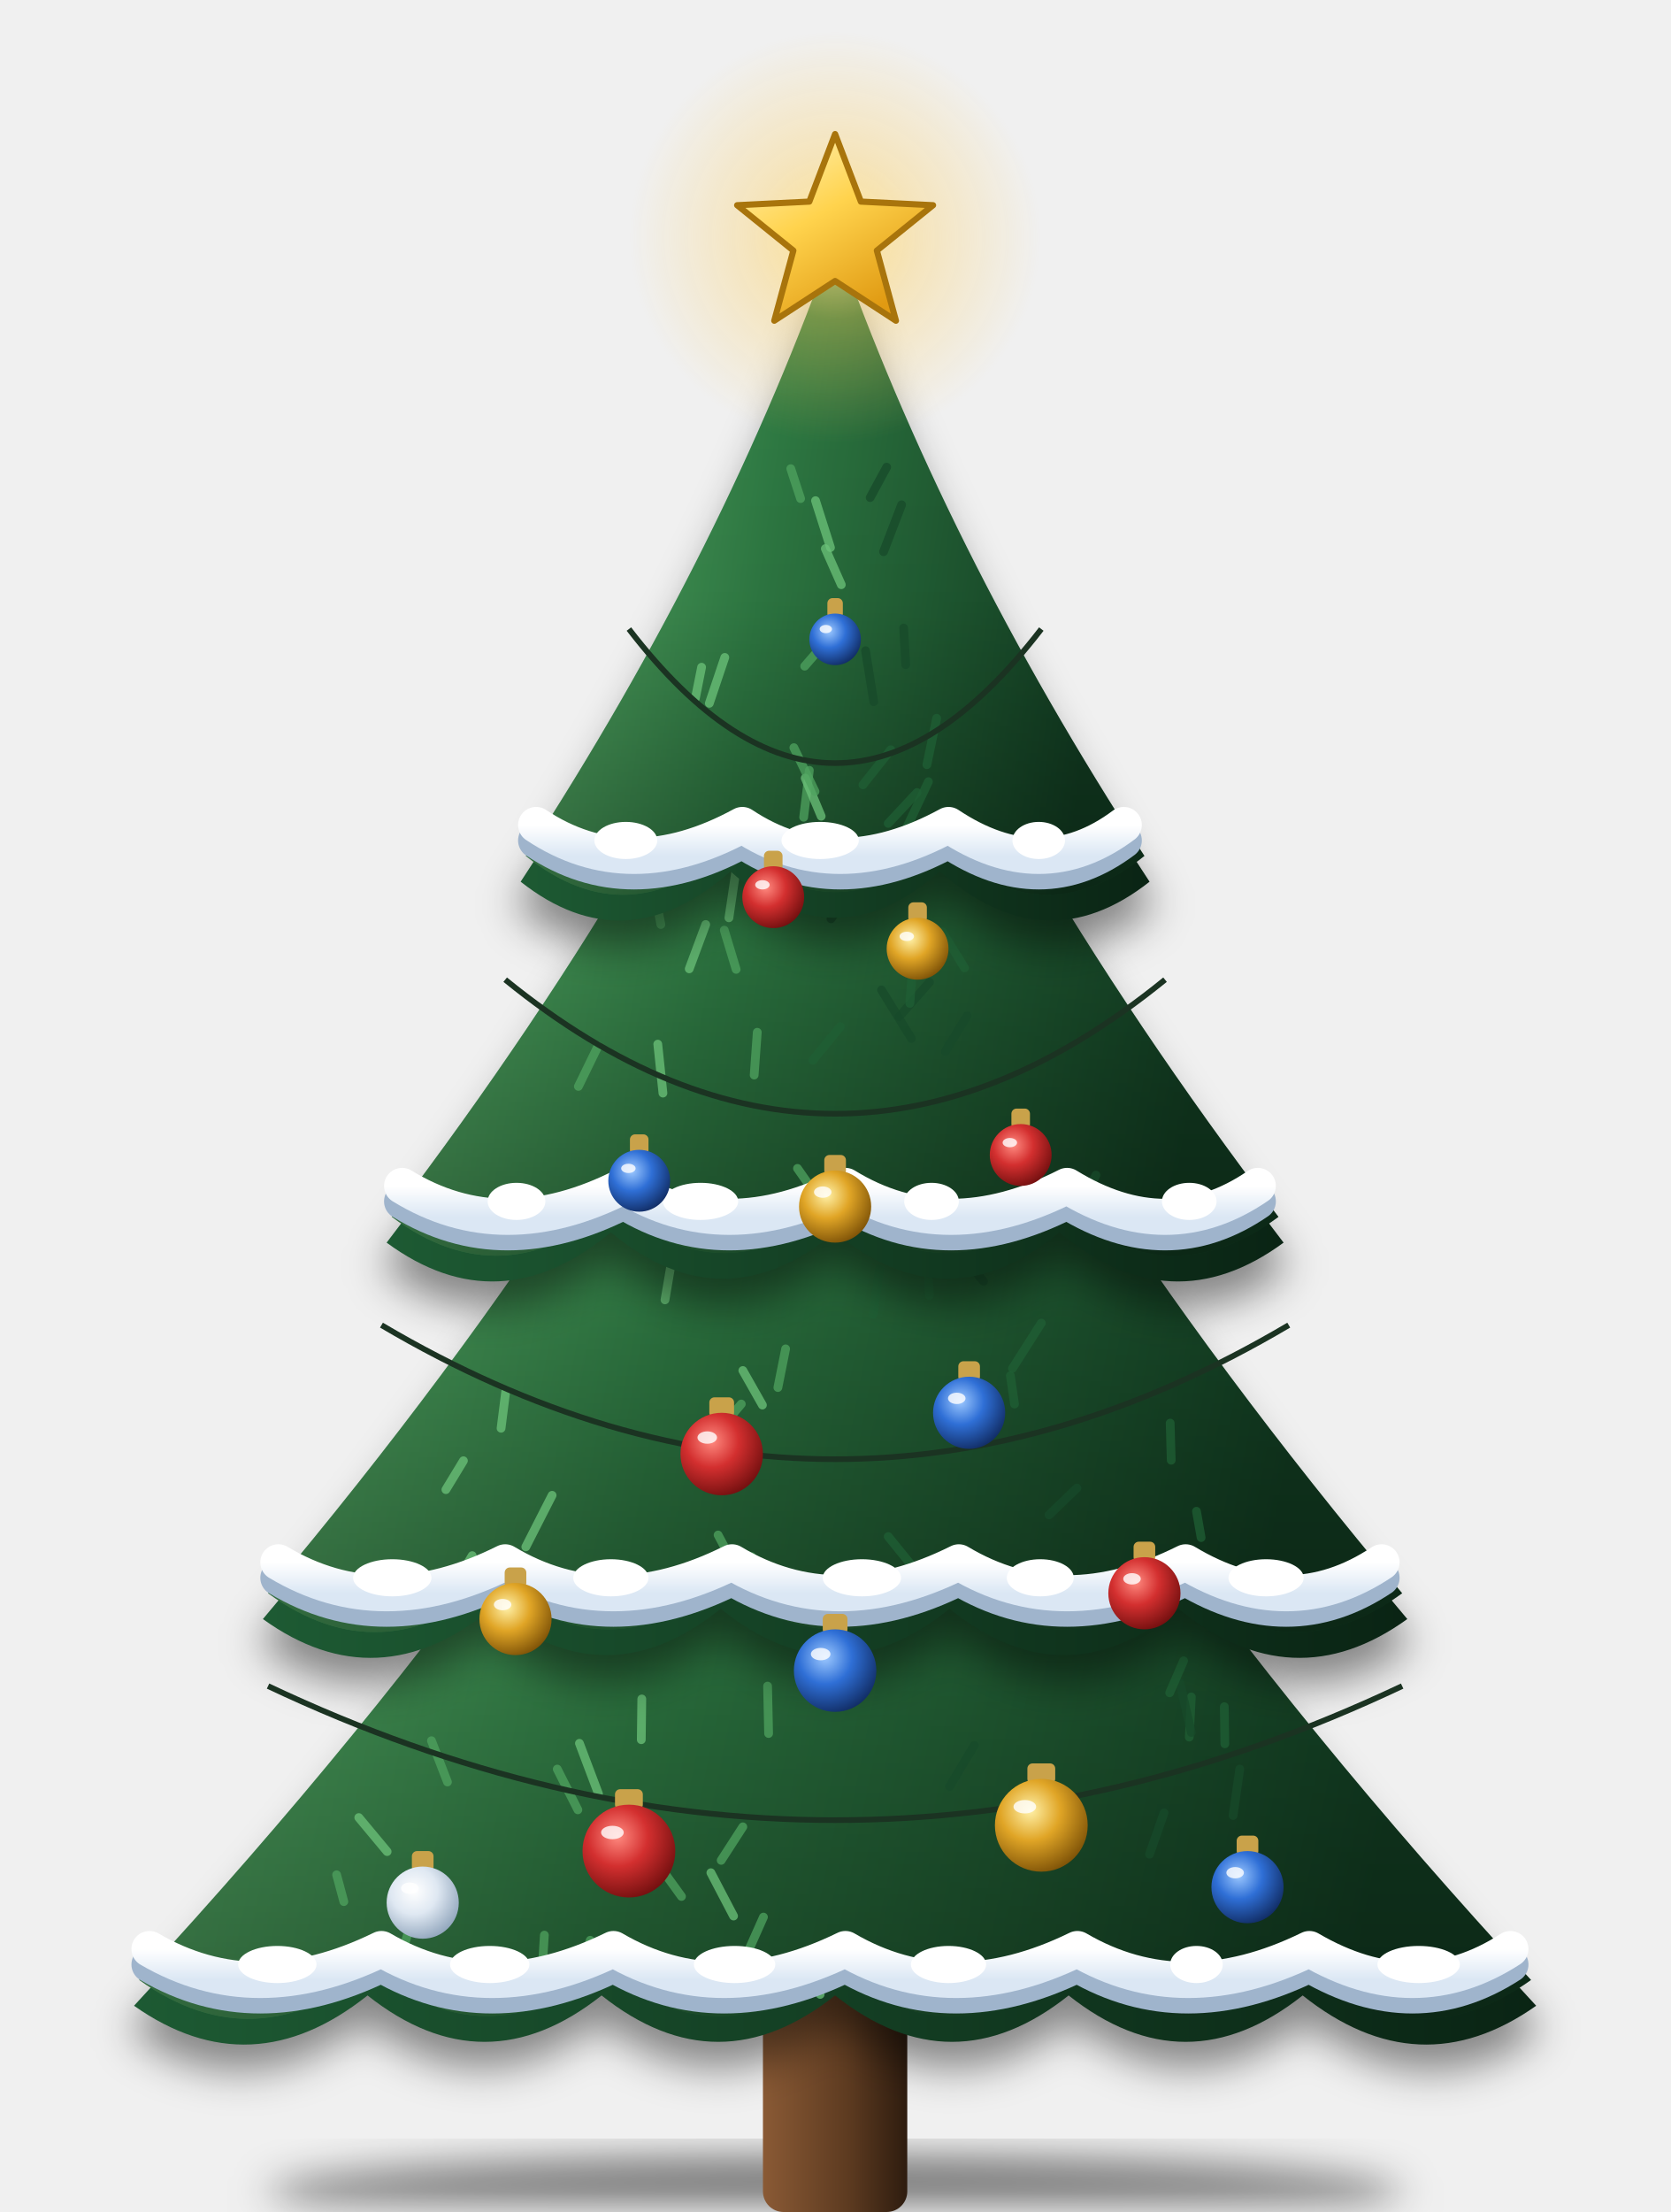
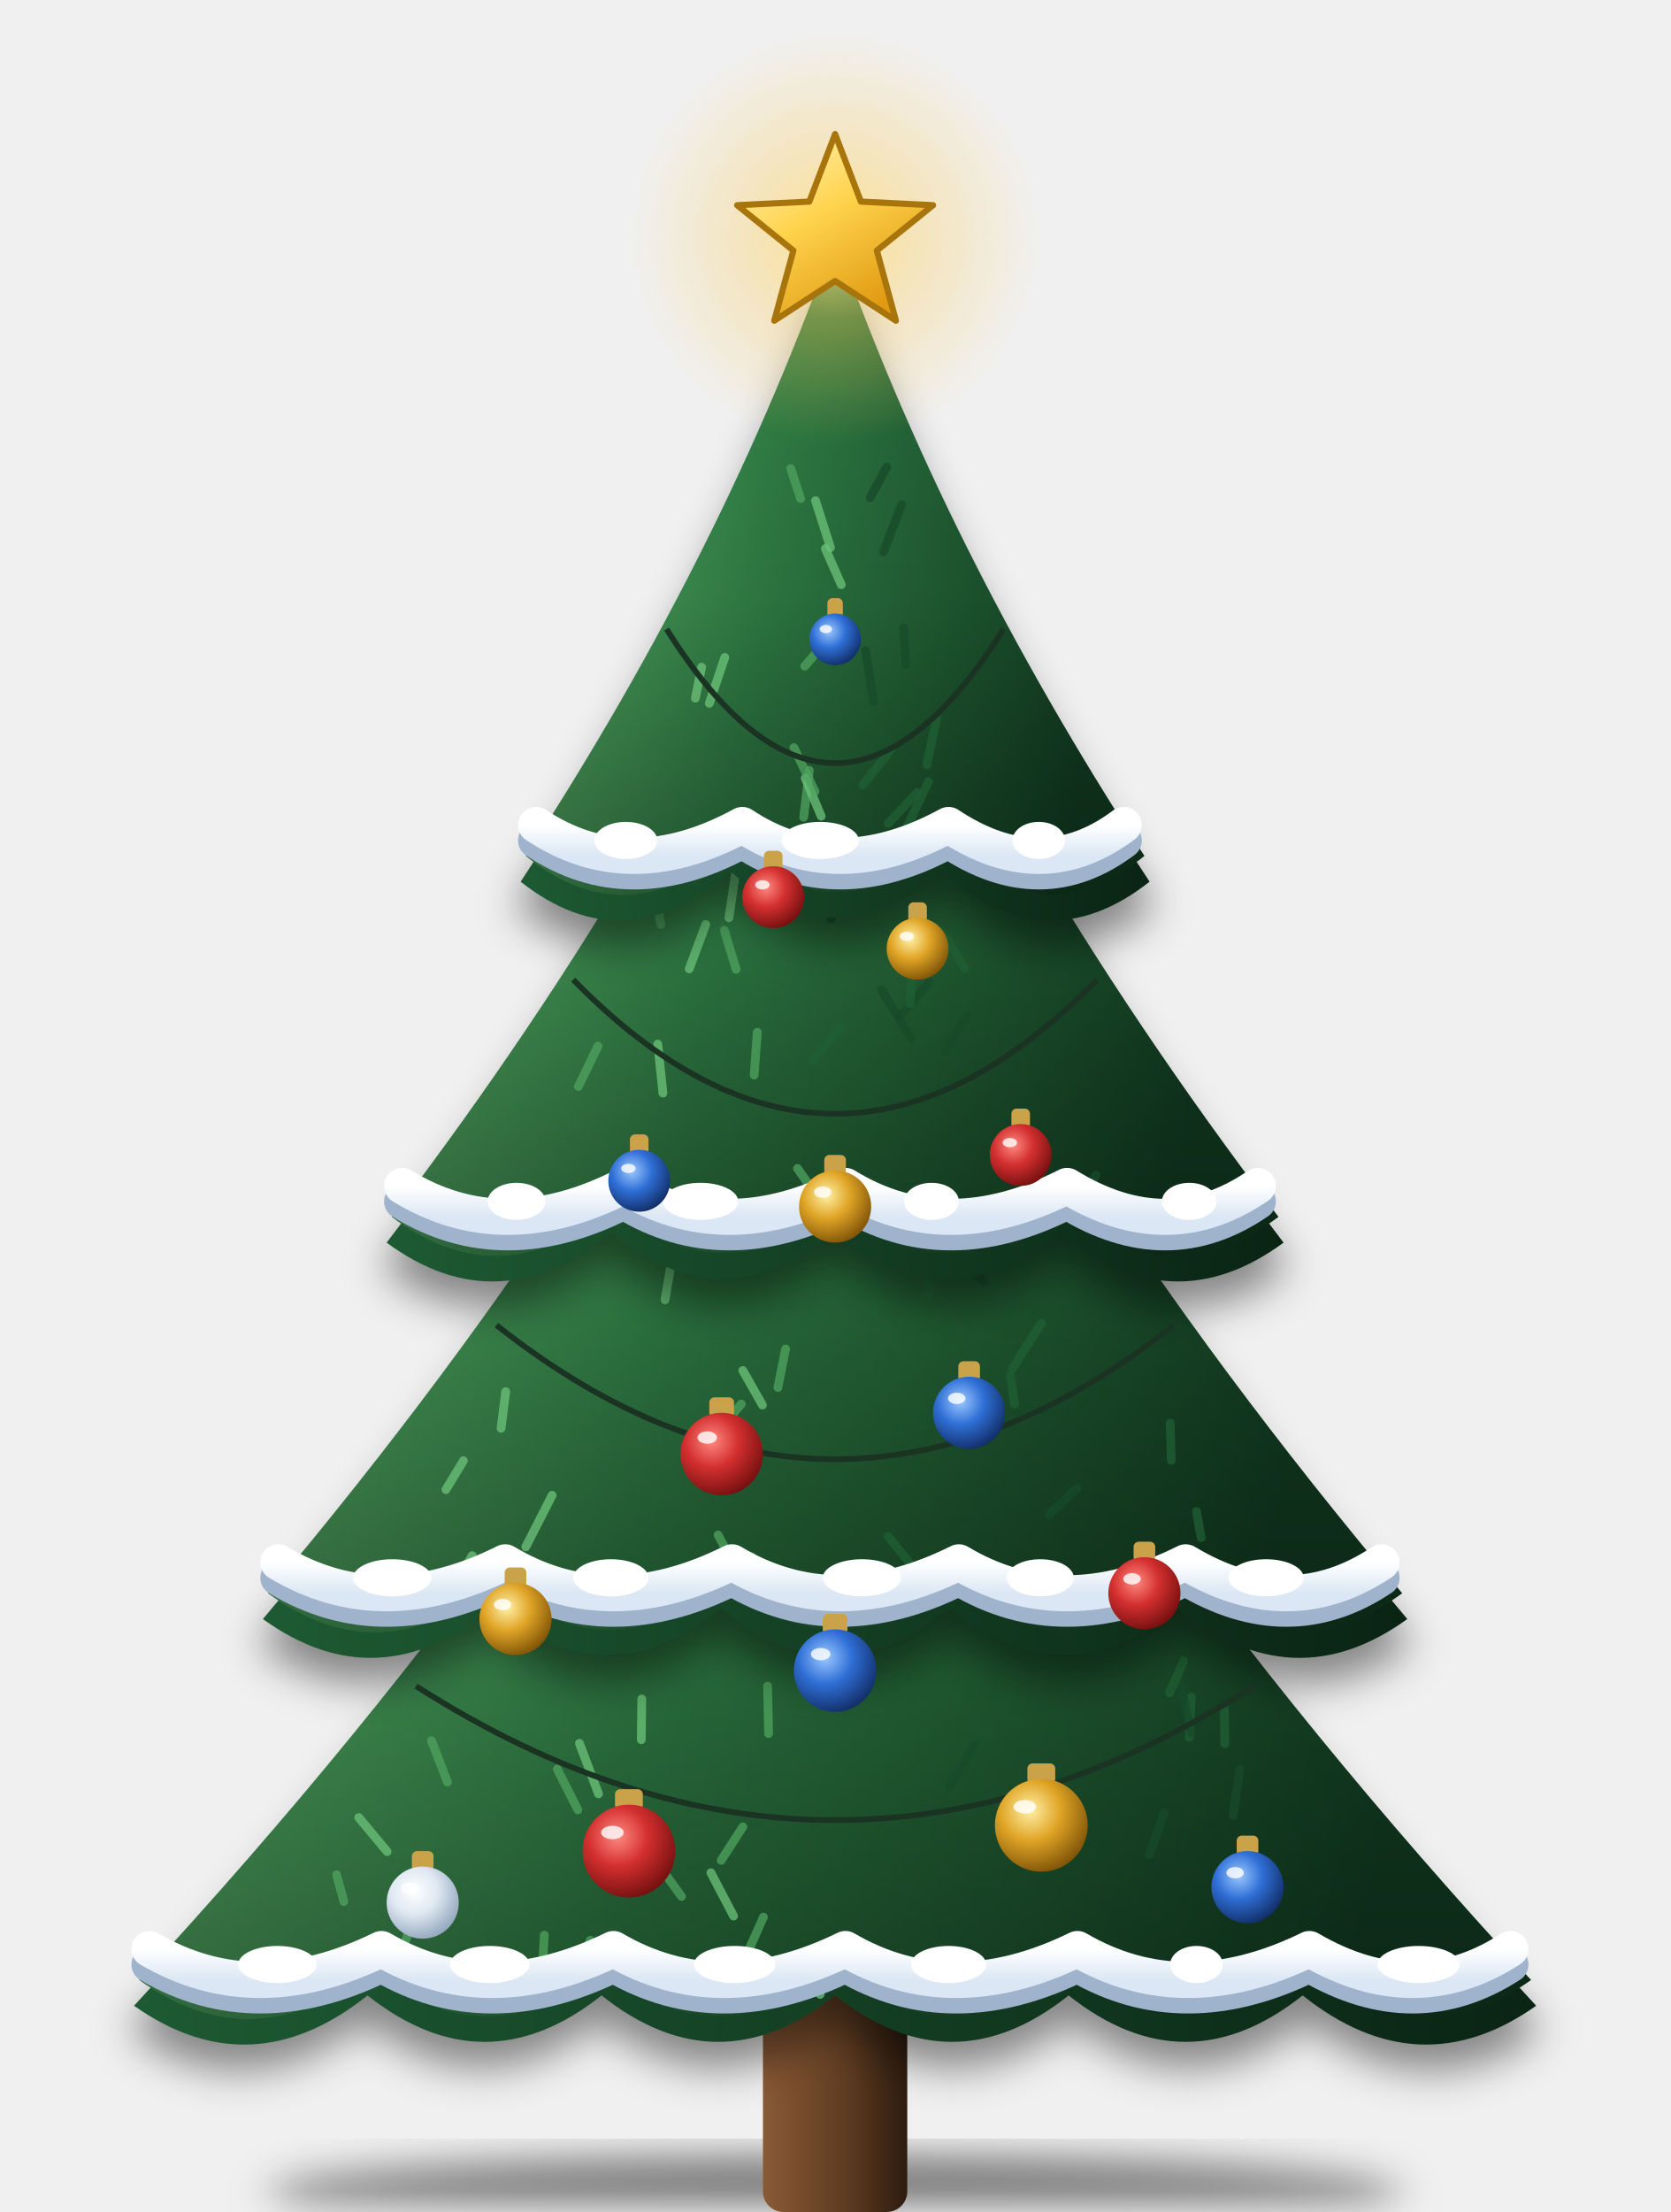
<svg xmlns="http://www.w3.org/2000/svg" viewBox="0 0 324 429" width="324" height="429">
  <defs>
    <radialGradient id="ball-red" cx="0.38" cy="0.34" r="0.72">
      <stop offset="0" stop-color="#ff8a80" stop-opacity="1" />
      <stop offset="0.45" stop-color="#d32f2f" stop-opacity="1" />
      <stop offset="1" stop-color="#6f0e0e" stop-opacity="1" />
    </radialGradient>
    <radialGradient id="ball-gold" cx="0.38" cy="0.34" r="0.72">
      <stop offset="0" stop-color="#fff1a8" stop-opacity="1" />
      <stop offset="0.45" stop-color="#e0a526" stop-opacity="1" />
      <stop offset="1" stop-color="#7a4f06" stop-opacity="1" />
    </radialGradient>
    <radialGradient id="ball-blue" cx="0.38" cy="0.34" r="0.72">
      <stop offset="0" stop-color="#9cc8ff" stop-opacity="1" />
      <stop offset="0.45" stop-color="#2f6fd6" stop-opacity="1" />
      <stop offset="1" stop-color="#102a60" stop-opacity="1" />
    </radialGradient>
    <radialGradient id="ball-white" cx="0.38" cy="0.34" r="0.72">
      <stop offset="0" stop-color="#ffffff" stop-opacity="1" />
      <stop offset="0.45" stop-color="#dfe8f2" stop-opacity="1" />
      <stop offset="1" stop-color="#8ea3ba" stop-opacity="1" />
    </radialGradient>
    <radialGradient id="ball-green" cx="0.38" cy="0.34" r="0.72">
      <stop offset="0" stop-color="#a8f0b4" stop-opacity="1" />
      <stop offset="0.45" stop-color="#2e9a4a" stop-opacity="1" />
      <stop offset="1" stop-color="#0f4220" stop-opacity="1" />
    </radialGradient>
    <linearGradient id="needle" x1="0" y1="0" x2="1" y2="0.15">
      <stop offset="0" stop-color="#5cb36b" stop-opacity="1" />
      <stop offset="0.45" stop-color="#2e7a43" stop-opacity="1" />
      <stop offset="1" stop-color="#123d22" stop-opacity="1" />
    </linearGradient>
    <linearGradient id="needle-dark" x1="0" y1="0" x2="1" y2="0">
      <stop offset="0" stop-color="#1d5a33" stop-opacity="1" />
      <stop offset="1" stop-color="#0a2414" stop-opacity="1" />
    </linearGradient>
    <linearGradient id="round" x1="0" y1="0" x2="0" y2="1">
      <stop offset="0" stop-color="#000000" stop-opacity="0" />
      <stop offset="0.55" stop-color="#000000" stop-opacity="0.05" />
      <stop offset="1" stop-color="#000000" stop-opacity="0.35" />
    </linearGradient>
    <linearGradient id="trunk" x1="0" y1="0" x2="1" y2="0">
      <stop offset="0" stop-color="#8a5a35" stop-opacity="1" />
      <stop offset="0.6" stop-color="#5c3a20" stop-opacity="1" />
      <stop offset="1" stop-color="#2e1c0f" stop-opacity="1" />
    </linearGradient>
    <radialGradient id="star-glow" cx="0.5" cy="0.5" r="0.5">
      <stop offset="0" stop-color="#ffe9a0" stop-opacity="0.85" />
      <stop offset="0.4" stop-color="#ffcf5a" stop-opacity="0.35" />
      <stop offset="1" stop-color="#ffcf5a" stop-opacity="0" />
    </radialGradient>
    <linearGradient id="star-fill" x1="0" y1="0" x2="0.6" y2="1">
      <stop offset="0" stop-color="#fff6c4" stop-opacity="1" />
      <stop offset="0.5" stop-color="#ffd34d" stop-opacity="1" />
      <stop offset="1" stop-color="#e09a12" stop-opacity="1" />
    </linearGradient>
    <linearGradient id="snow" x1="0" y1="0" x2="0" y2="1">
      <stop offset="0" stop-color="#ffffff" stop-opacity="1" />
      <stop offset="1" stop-color="#dbe7f4" stop-opacity="1" />
    </linearGradient>
    <filter id="soft" x="-20%" y="-20%" width="140%" height="140%">
      <feGaussianBlur stdDeviation="4" />
    </filter>
  </defs>
  <g transform="translate(12,24)">
    <ellipse cx="150" cy="402" rx="110" ry="8" fill="#000" fill-opacity="0.5" filter="url(#soft)" />
    <rect x="136" y="345" width="28" height="60" rx="4" fill="url(#trunk)" />
    <path d="M150,177 Q197.95,273.5 287,370 Q264.2,386.0 241.3,368.0 Q218.5,386.0 195.7,368.0 Q172.8,386.0 150.0,368.0 Q127.2,386.0 104.3,368.0 Q81.5,386.0 58.7,368.0 Q35.8,386.0 13.0,370.0 Q102.05,273.5 150,177 Z" fill="#000" fill-opacity="0.45" filter="url(#soft)" />
    <path d="M150,174 Q197.6,269.5 286,365 Q263.3,381.0 240.7,363.0 Q218.0,381.0 195.3,363.0 Q172.7,381.0 150.0,363.0 Q127.3,381.0 104.7,363.0 Q82.0,381.0 59.3,363.0 Q36.7,381.0 14.0,365.0 Q102.4,269.5 150,174 Z" fill="url(#needle-dark)" />
    <path d="M150,170 Q197.25,265.0 285,360 Q262.5,376.0 240.0,358.0 Q217.5,376.0 195.0,358.0 Q172.5,376.0 150.0,358.0 Q127.5,376.0 105.0,358.0 Q82.5,376.0 60.0,358.0 Q37.5,376.0 15.0,360.0 Q102.75,265.0 150,170 Z" fill="url(#needle)" />
    <path d="M150,170 Q197.25,265.0 285,360 Q262.5,376.0 240.0,358.0 Q217.5,376.0 195.0,358.0 Q172.5,376.0 150.0,358.0 Q127.5,376.0 105.0,358.0 Q82.5,376.0 60.0,358.0 Q37.5,376.0 15.0,360.0 Q102.75,265.0 150,170 Z" fill="url(#round)" />
    <path d="M154.9,257.7 l-1.6,8.0" stroke="#1f5f35" stroke-width="1.7" stroke-linecap="round" stroke-opacity="0.75" />
    <path d="M219.1,305.1 l-0.4,7.8" stroke="#1f5f35" stroke-width="1.7" stroke-linecap="round" stroke-opacity="0.75" />
    <path d="M143.1,355.4 l4.0,7.4" stroke="#6cc27a" stroke-width="1.7" stroke-linecap="round" stroke-opacity="0.75" />
    <path d="M112.1,256.9 l5.1,6.9" stroke="#6cc27a" stroke-width="1.7" stroke-linecap="round" stroke-opacity="0.75" />
    <path d="M71.7,313.6 l3.1,8.0" stroke="#4fa35f" stroke-width="1.7" stroke-linecap="round" stroke-opacity="0.75" />
    <path d="M213.8,327.6 l-2.8,8.0" stroke="#174a2a" stroke-width="1.7" stroke-linecap="round" stroke-opacity="0.75" />
    <path d="M228.5,319.1 l-1.3,9.0" stroke="#174a2a" stroke-width="1.7" stroke-linecap="round" stroke-opacity="0.75" />
    <path d="M67.0,351.4 l-1.6,5.2" stroke="#4fa35f" stroke-width="1.7" stroke-linecap="round" stroke-opacity="0.75" />
    <path d="M199.5,255.0 l-0.8,8.1" stroke="#174a2a" stroke-width="1.7" stroke-linecap="round" stroke-opacity="0.75" />
    <path d="M196.4,281.3 l0.9,7.7" stroke="#174a2a" stroke-width="1.7" stroke-linecap="round" stroke-opacity="0.75" />
    <path d="M216.9,302.4 l2.2,9.6" stroke="#174a2a" stroke-width="1.7" stroke-linecap="round" stroke-opacity="0.75" />
    <path d="M189.6,354.8 l-4.0,9.3" stroke="#1f5f35" stroke-width="1.7" stroke-linecap="round" stroke-opacity="0.75" />
    <path d="M96.1,319.1 l4.0,7.9" stroke="#4fa35f" stroke-width="1.7" stroke-linecap="round" stroke-opacity="0.75" />
    <path d="M148.4,243.1 l1.7,7.4" stroke="#4fa35f" stroke-width="1.7" stroke-linecap="round" stroke-opacity="0.75" />
    <path d="M132.1,330.3 l-4.2,6.5" stroke="#4fa35f" stroke-width="1.7" stroke-linecap="round" stroke-opacity="0.75" />
    <path d="M53.3,339.6 l1.4,5.2" stroke="#4fa35f" stroke-width="1.7" stroke-linecap="round" stroke-opacity="0.75" />
    <path d="M217.6,298.1 l-2.7,6.2" stroke="#1f5f35" stroke-width="1.7" stroke-linecap="round" stroke-opacity="0.75" />
    <path d="M98.7,266.9 l1.2,5.2" stroke="#6cc27a" stroke-width="1.7" stroke-linecap="round" stroke-opacity="0.75" />
    <path d="M102.5,352.3 l-2.8,8.4" stroke="#4fa35f" stroke-width="1.7" stroke-linecap="round" stroke-opacity="0.75" />
    <path d="M205.9,267.5 l4.8,6.9" stroke="#174a2a" stroke-width="1.7" stroke-linecap="round" stroke-opacity="0.75" />
    <path d="M125.9,339.2 l4.4,8.4" stroke="#6cc27a" stroke-width="1.7" stroke-linecap="round" stroke-opacity="0.75" />
    <path d="M225.5,307.0 l0.1,7.2" stroke="#1f5f35" stroke-width="1.7" stroke-linecap="round" stroke-opacity="0.75" />
    <path d="M136.1,347.8 l-2.9,6.5" stroke="#4fa35f" stroke-width="1.7" stroke-linecap="round" stroke-opacity="0.75" />
    <path d="M143.8,228.5 l1.0,5.1" stroke="#6cc27a" stroke-width="1.7" stroke-linecap="round" stroke-opacity="0.75" />
    <path d="M160.3,234.8 l-0.4,8.4" stroke="#174a2a" stroke-width="1.7" stroke-linecap="round" stroke-opacity="0.75" />
    <path d="M112.5,305.5 l-0.1,7.9" stroke="#6cc27a" stroke-width="1.7" stroke-linecap="round" stroke-opacity="0.75" />
    <path d="M93.6,351.3 l-0.5,8.0" stroke="#4fa35f" stroke-width="1.7" stroke-linecap="round" stroke-opacity="0.75" />
    <path d="M118.6,249.9 l3.1,9.2" stroke="#4fa35f" stroke-width="1.7" stroke-linecap="round" stroke-opacity="0.75" />
    <path d="M135.3,265.8 l3.3,5.1" stroke="#6cc27a" stroke-width="1.7" stroke-linecap="round" stroke-opacity="0.75" />
    <path d="M116.3,267.0 l3.6,6.2" stroke="#6cc27a" stroke-width="1.7" stroke-linecap="round" stroke-opacity="0.75" />
    <path d="M177.0,314.5 l-4.8,8.0" stroke="#174a2a" stroke-width="1.7" stroke-linecap="round" stroke-opacity="0.75" />
    <path d="M100.4,314.1 l3.7,9.8" stroke="#6cc27a" stroke-width="1.7" stroke-linecap="round" stroke-opacity="0.75" />
    <path d="M168.9,270.4 l4.6,7.3" stroke="#1f5f35" stroke-width="1.7" stroke-linecap="round" stroke-opacity="0.75" />
    <path d="M57.6,328.5 l5.5,6.6" stroke="#6cc27a" stroke-width="1.7" stroke-linecap="round" stroke-opacity="0.75" />
    <path d="M116.3,338.4 l3.9,5.4" stroke="#4fa35f" stroke-width="1.7" stroke-linecap="round" stroke-opacity="0.75" />
    <path d="M136.9,303.0 l0.2,9.2" stroke="#4fa35f" stroke-width="1.7" stroke-linecap="round" stroke-opacity="0.75" />
    <path d="M139.4,271.7 l-1.0,7.0" stroke="#4fa35f" stroke-width="1.7" stroke-linecap="round" stroke-opacity="0.75" />
    <path d="M102.2,247.1 l5.3,9.4" stroke="#4fa35f" stroke-width="1.7" stroke-linecap="round" stroke-opacity="0.75" />
    <path d="M281,357 Q262.5,369.0 242.0,357.0 Q217.5,369.0 197.0,357.0 Q172.5,369.0 152.0,357.0 Q127.5,369.0 107.0,357.0 Q82.5,369.0 62.0,357.0 Q37.5,369.0 17.0,357.0 " fill="none" stroke="#9fb4cc" stroke-width="7" stroke-linecap="round" stroke-linejoin="round" />
    <path d="M281,354 Q262.5,366.0 242.0,354.0 Q217.5,366.0 197.0,354.0 Q172.5,366.0 152.0,354.0 Q127.5,366.0 107.0,354.0 Q82.5,366.0 62.0,354.0 Q37.5,366.0 17.0,354.0 " fill="none" stroke="url(#snow)" stroke-width="7" stroke-linecap="round" stroke-linejoin="round" />
    <ellipse cx="263.2" cy="357.0" rx="8.0" ry="3.6" fill="#ffffff" />
    <ellipse cx="220.1" cy="357.0" rx="5.1" ry="3.6" fill="#ffffff" />
    <ellipse cx="172.0" cy="357.0" rx="7.3" ry="3.6" fill="#ffffff" />
    <ellipse cx="130.5" cy="357.0" rx="7.9" ry="3.6" fill="#ffffff" />
    <ellipse cx="83.0" cy="357.0" rx="7.7" ry="3.6" fill="#ffffff" />
    <ellipse cx="41.8" cy="357.0" rx="7.6" ry="3.6" fill="#ffffff" />
    <path d="M150,122 Q189.2,208.5 262,295 Q239.6,311.0 217.2,293.0 Q194.8,311.0 172.4,293.0 Q150.0,311.0 127.6,293.0 Q105.2,311.0 82.8,293.0 Q60.4,311.0 38.0,295.0 Q110.8,208.5 150,122 Z" fill="#000" fill-opacity="0.45" filter="url(#soft)" />
    <path d="M150,119 Q188.85,204.5 261,290 Q238.8,306.0 216.6,288.0 Q194.4,306.0 172.2,288.0 Q150.0,306.0 127.8,288.0 Q105.6,306.0 83.4,288.0 Q61.2,306.0 39.0,290.0 Q111.15,204.5 150,119 Z" fill="url(#needle-dark)" />
    <path d="M150,115 Q188.5,200.0 260,285 Q238.0,301.0 216.0,283.0 Q194.0,301.0 172.0,283.0 Q150.0,301.0 128.0,283.0 Q106.0,301.0 84.0,283.0 Q62.0,301.0 40.0,285.0 Q111.5,200.0 150,115 Z" fill="url(#needle)" />
    <path d="M150,115 Q188.5,200.0 260,285 Q238.0,301.0 216.0,283.0 Q194.0,301.0 172.0,283.0 Q150.0,301.0 128.0,283.0 Q106.0,301.0 84.0,283.0 Q62.0,301.0 40.0,285.0 Q111.5,200.0 150,115 Z" fill="url(#round)" />
    <path d="M79.6,277.7 l-3.1,5.2" stroke="#6cc27a" stroke-width="1.7" stroke-linecap="round" stroke-opacity="0.75" />
    <path d="M220.1,269.1 l0.9,5.1" stroke="#1f5f35" stroke-width="1.7" stroke-linecap="round" stroke-opacity="0.75" />
    <path d="M133.9,185.8 l2.0,7.6" stroke="#4fa35f" stroke-width="1.7" stroke-linecap="round" stroke-opacity="0.75" />
    <path d="M176.9,172.1 l-4.6,5.6" stroke="#174a2a" stroke-width="1.7" stroke-linecap="round" stroke-opacity="0.75" />
    <path d="M77.9,259.3 l-3.4,5.6" stroke="#6cc27a" stroke-width="1.7" stroke-linecap="round" stroke-opacity="0.75" />
    <path d="M173.5,185.7 l5.1,9.0" stroke="#1f5f35" stroke-width="1.7" stroke-linecap="round" stroke-opacity="0.75" />
    <path d="M158.6,222.1 l-1.2,8.8" stroke="#1f5f35" stroke-width="1.7" stroke-linecap="round" stroke-opacity="0.75" />
    <path d="M152.5,196.9 l-0.9,7.4" stroke="#1f5f35" stroke-width="1.7" stroke-linecap="round" stroke-opacity="0.75" />
    <path d="M196.9,264.6 l-5.4,5.2" stroke="#174a2a" stroke-width="1.7" stroke-linecap="round" stroke-opacity="0.75" />
    <path d="M215.8,278.1 l-5.0,7.5" stroke="#174a2a" stroke-width="1.7" stroke-linecap="round" stroke-opacity="0.75" />
    <path d="M116.3,184.1 l-1.4,6.9" stroke="#4fa35f" stroke-width="1.7" stroke-linecap="round" stroke-opacity="0.75" />
    <path d="M117.5,207.5 l-2.1,5.6" stroke="#6cc27a" stroke-width="1.7" stroke-linecap="round" stroke-opacity="0.75" />
    <path d="M131.8,248.3 l-5.0,5.9" stroke="#4fa35f" stroke-width="1.7" stroke-linecap="round" stroke-opacity="0.75" />
    <path d="M167.8,219.0 l0.5,8.2" stroke="#1f5f35" stroke-width="1.7" stroke-linecap="round" stroke-opacity="0.75" />
    <path d="M140.4,237.6 l-1.5,7.5" stroke="#4fa35f" stroke-width="1.7" stroke-linecap="round" stroke-opacity="0.75" />
    <path d="M172.0,214.4 l-0.5,6.2" stroke="#174a2a" stroke-width="1.7" stroke-linecap="round" stroke-opacity="0.75" />
    <path d="M86.1,245.9 l-0.9,7.1" stroke="#6cc27a" stroke-width="1.7" stroke-linecap="round" stroke-opacity="0.75" />
    <path d="M127.3,273.7 l4.8,9.0" stroke="#4fa35f" stroke-width="1.7" stroke-linecap="round" stroke-opacity="0.75" />
    <path d="M164.1,180.0 l5.3,8.7" stroke="#174a2a" stroke-width="1.7" stroke-linecap="round" stroke-opacity="0.75" />
    <path d="M184.0,242.8 l0.8,5.5" stroke="#1f5f35" stroke-width="1.7" stroke-linecap="round" stroke-opacity="0.75" />
    <path d="M118.3,220.5 l-1.3,7.6" stroke="#6cc27a" stroke-width="1.7" stroke-linecap="round" stroke-opacity="0.75" />
    <path d="M132.1,241.8 l3.8,6.7" stroke="#6cc27a" stroke-width="1.7" stroke-linecap="round" stroke-opacity="0.75" />
    <path d="M126.4,168.9 l-0.2,8.5" stroke="#4fa35f" stroke-width="1.7" stroke-linecap="round" stroke-opacity="0.75" />
    <path d="M190.0,232.6 l-5.6,8.8" stroke="#1f5f35" stroke-width="1.7" stroke-linecap="round" stroke-opacity="0.75" />
    <path d="M167.9,178.3 l5.2,5.3" stroke="#174a2a" stroke-width="1.7" stroke-linecap="round" stroke-opacity="0.75" />
    <path d="M95.1,266.0 l-5.1,10.0" stroke="#6cc27a" stroke-width="1.7" stroke-linecap="round" stroke-opacity="0.75" />
    <path d="M173.5,218.2 l5.3,6.3" stroke="#174a2a" stroke-width="1.7" stroke-linecap="round" stroke-opacity="0.75" />
    <path d="M160.3,274.0 l5.6,6.9" stroke="#1f5f35" stroke-width="1.7" stroke-linecap="round" stroke-opacity="0.75" />
    <path d="M133.8,277.9 l3.0,5.8" stroke="#4fa35f" stroke-width="1.7" stroke-linecap="round" stroke-opacity="0.75" />
    <path d="M142.2,184.0 l4.7,5.8" stroke="#4fa35f" stroke-width="1.7" stroke-linecap="round" stroke-opacity="0.75" />
    <path d="M215.0,252.0 l0.2,7.2" stroke="#1f5f35" stroke-width="1.7" stroke-linecap="round" stroke-opacity="0.75" />
    <path d="M256,282 Q238.0,294.0 218.0,282.0 Q194.0,294.0 174.0,282.0 Q150.0,294.0 130.0,282.0 Q106.0,294.0 86.0,282.0 Q62.0,294.0 42.0,282.0 " fill="none" stroke="#9fb4cc" stroke-width="7" stroke-linecap="round" stroke-linejoin="round" />
    <path d="M256,279 Q238.0,291.0 218.0,279.0 Q194.0,291.0 174.0,279.0 Q150.0,291.0 130.0,279.0 Q106.0,291.0 86.0,279.0 Q62.0,291.0 42.0,279.0 " fill="none" stroke="url(#snow)" stroke-width="7" stroke-linecap="round" stroke-linejoin="round" />
    <ellipse cx="233.6" cy="282.0" rx="7.3" ry="3.6" fill="#ffffff" />
    <ellipse cx="189.8" cy="282.0" rx="6.5" ry="3.6" fill="#ffffff" />
    <ellipse cx="155.2" cy="282.0" rx="7.6" ry="3.6" fill="#ffffff" />
    <ellipse cx="106.5" cy="282.0" rx="7.3" ry="3.6" fill="#ffffff" />
    <ellipse cx="64.1" cy="282.0" rx="7.6" ry="3.6" fill="#ffffff" />
    <path d="M150,72 Q180.8,147.0 238,222 Q216.0,238.0 194.0,220.0 Q172.0,238.0 150.0,220.0 Q128.0,238.0 106.0,220.0 Q84.0,238.0 62.0,222.0 Q119.2,147.0 150,72 Z" fill="#000" fill-opacity="0.45" filter="url(#soft)" />
    <path d="M150,69 Q180.45,143.0 237,217 Q215.2,233.0 193.5,215.0 Q171.8,233.0 150.0,215.0 Q128.2,233.0 106.5,215.0 Q84.8,233.0 63.0,217.0 Q119.55,143.0 150,69 Z" fill="url(#needle-dark)" />
    <path d="M150,65 Q180.1,138.5 236,212 Q214.5,228.0 193.0,210.0 Q171.5,228.0 150.0,210.0 Q128.5,228.0 107.0,210.0 Q85.5,228.0 64.0,212.0 Q119.9,138.5 150,65 Z" fill="url(#needle)" />
    <path d="M150,65 Q180.1,138.5 236,212 Q214.5,228.0 193.0,210.0 Q171.5,228.0 150.0,210.0 Q128.5,228.0 107.0,210.0 Q85.5,228.0 64.0,212.0 Q119.9,138.5 150,65 Z" fill="url(#round)" />
    <path d="M159.0,168.0 l5.8,9.4" stroke="#174a2a" stroke-width="1.7" stroke-linecap="round" stroke-opacity="0.75" />
    <path d="M149.0,111.4 l-1.4,5.9" stroke="#4fa35f" stroke-width="1.7" stroke-linecap="round" stroke-opacity="0.75" />
    <path d="M148.8,132.7 l4.4,7.1" stroke="#4fa35f" stroke-width="1.7" stroke-linecap="round" stroke-opacity="0.75" />
    <path d="M115.6,178.5 l1.0,9.5" stroke="#6cc27a" stroke-width="1.7" stroke-linecap="round" stroke-opacity="0.75" />
    <path d="M170.8,156.7 l4.3,7.0" stroke="#1f5f35" stroke-width="1.7" stroke-linecap="round" stroke-opacity="0.75" />
    <path d="M124.9,155.3 l-3.2,8.6" stroke="#6cc27a" stroke-width="1.7" stroke-linecap="round" stroke-opacity="0.75" />
    <path d="M200.6,203.9 l-3.1,5.9" stroke="#174a2a" stroke-width="1.7" stroke-linecap="round" stroke-opacity="0.75" />
    <path d="M157.2,122.7 l2.1,5.2" stroke="#174a2a" stroke-width="1.7" stroke-linecap="round" stroke-opacity="0.75" />
    <path d="M121.5,125.9 l-3.8,5.5" stroke="#6cc27a" stroke-width="1.7" stroke-linecap="round" stroke-opacity="0.75" />
    <path d="M136.5,120.8 l5.0,5.2" stroke="#4fa35f" stroke-width="1.7" stroke-linecap="round" stroke-opacity="0.75" />
    <path d="M168.3,166.5 l-5.9,6.7" stroke="#174a2a" stroke-width="1.7" stroke-linecap="round" stroke-opacity="0.75" />
    <path d="M114.5,146.6 l1.7,8.7" stroke="#4fa35f" stroke-width="1.7" stroke-linecap="round" stroke-opacity="0.75" />
    <path d="M153.8,147.8 l-4.6,6.4" stroke="#174a2a" stroke-width="1.7" stroke-linecap="round" stroke-opacity="0.75" />
    <path d="M172.0,120.2 l4.9,5.5" stroke="#174a2a" stroke-width="1.7" stroke-linecap="round" stroke-opacity="0.75" />
    <path d="M134.9,176.2 l-0.6,8.3" stroke="#4fa35f" stroke-width="1.7" stroke-linecap="round" stroke-opacity="0.75" />
    <path d="M175.0,119.7 l-1.9,7.8" stroke="#1f5f35" stroke-width="1.7" stroke-linecap="round" stroke-opacity="0.75" />
    <path d="M151.0,175.1 l-5.3,6.5" stroke="#1f5f35" stroke-width="1.7" stroke-linecap="round" stroke-opacity="0.75" />
    <path d="M175.6,173.0 l-4.2,6.9" stroke="#174a2a" stroke-width="1.7" stroke-linecap="round" stroke-opacity="0.75" />
    <path d="M175.0,121.3 l-4.3,6.7" stroke="#174a2a" stroke-width="1.7" stroke-linecap="round" stroke-opacity="0.75" />
    <path d="M165.0,164.0 l-0.5,6.6" stroke="#1f5f35" stroke-width="1.7" stroke-linecap="round" stroke-opacity="0.75" />
    <path d="M104.0,178.9 l-3.8,7.8" stroke="#4fa35f" stroke-width="1.7" stroke-linecap="round" stroke-opacity="0.75" />
    <path d="M130.8,144.6 l-1.4,9.4" stroke="#6cc27a" stroke-width="1.7" stroke-linecap="round" stroke-opacity="0.75" />
    <path d="M128.5,156.4 l2.3,7.6" stroke="#4fa35f" stroke-width="1.7" stroke-linecap="round" stroke-opacity="0.75" />
    <path d="M142.7,202.6 l3.7,5.3" stroke="#4fa35f" stroke-width="1.7" stroke-linecap="round" stroke-opacity="0.75" />
    <path d="M232,209 Q214.5,221.0 195.0,209.0 Q171.5,221.0 152.0,209.0 Q128.5,221.0 109.0,209.0 Q85.5,221.0 66.0,209.0 " fill="none" stroke="#9fb4cc" stroke-width="7" stroke-linecap="round" stroke-linejoin="round" />
    <path d="M232,206 Q214.5,218.0 195.0,206.0 Q171.5,218.0 152.0,206.0 Q128.5,218.0 109.0,206.0 Q85.5,218.0 66.0,206.0 " fill="none" stroke="url(#snow)" stroke-width="7" stroke-linecap="round" stroke-linejoin="round" />
    <ellipse cx="218.7" cy="209.0" rx="5.3" ry="3.6" fill="#ffffff" />
    <ellipse cx="168.7" cy="209.0" rx="5.3" ry="3.6" fill="#ffffff" />
    <ellipse cx="123.9" cy="209.0" rx="7.3" ry="3.6" fill="#ffffff" />
    <ellipse cx="88.2" cy="209.0" rx="5.6" ry="3.6" fill="#ffffff" />
    <path d="M150,29 Q171.7,90.5 212,152 Q191.3,168.0 170.7,150.0 Q150.0,168.0 129.3,150.0 Q108.7,168.0 88.0,152.0 Q128.3,90.5 150,29 Z" fill="#000" fill-opacity="0.45" filter="url(#soft)" />
    <path d="M150,26 Q171.35,86.5 211,147 Q190.7,163.0 170.3,145.0 Q150.0,163.0 129.7,145.0 Q109.3,163.0 89.0,147.0 Q128.65,86.5 150,26 Z" fill="url(#needle-dark)" />
    <path d="M150,22 Q171.0,82.0 210,142 Q190.0,158.0 170.0,140.0 Q150.0,158.0 130.0,140.0 Q110.0,158.0 90.0,142.0 Q129.0,82.0 150,22 Z" fill="url(#needle)" />
    <path d="M150,22 Q171.0,82.0 210,142 Q190.0,158.0 170.0,140.0 Q150.0,158.0 130.0,140.0 Q110.0,158.0 90.0,142.0 Q129.0,82.0 150,22 Z" fill="url(#round)" />
    <path d="M146.2,73.1 l2.9,9.1" stroke="#6cc27a" stroke-width="1.7" stroke-linecap="round" stroke-opacity="0.75" />
    <path d="M124.1,105.4 l-1.2,6.0" stroke="#6cc27a" stroke-width="1.7" stroke-linecap="round" stroke-opacity="0.75" />
    <path d="M128.6,103.5 l-3.0,8.9" stroke="#6cc27a" stroke-width="1.7" stroke-linecap="round" stroke-opacity="0.75" />
    <path d="M145.0,125.4 l-1.1,9.1" stroke="#4fa35f" stroke-width="1.7" stroke-linecap="round" stroke-opacity="0.75" />
    <path d="M155.9,102.2 l1.6,9.9" stroke="#174a2a" stroke-width="1.7" stroke-linecap="round" stroke-opacity="0.75" />
    <path d="M165.9,129.7 l-5.6,6.0" stroke="#1f5f35" stroke-width="1.7" stroke-linecap="round" stroke-opacity="0.75" />
    <path d="M160.0,66.6 l-3.2,5.9" stroke="#174a2a" stroke-width="1.7" stroke-linecap="round" stroke-opacity="0.75" />
    <path d="M162.9,73.9 l-3.5,9.1" stroke="#174a2a" stroke-width="1.7" stroke-linecap="round" stroke-opacity="0.75" />
    <path d="M141.4,66.9 l1.9,5.8" stroke="#4fa35f" stroke-width="1.7" stroke-linecap="round" stroke-opacity="0.75" />
    <path d="M160.8,121.4 l-5.4,6.8" stroke="#1f5f35" stroke-width="1.7" stroke-linecap="round" stroke-opacity="0.75" />
    <path d="M149.9,98.5 l-5.8,6.7" stroke="#4fa35f" stroke-width="1.7" stroke-linecap="round" stroke-opacity="0.75" />
    <path d="M168.1,127.6 l-4.4,9.3" stroke="#1f5f35" stroke-width="1.7" stroke-linecap="round" stroke-opacity="0.75" />
    <path d="M169.7,115.3 l-1.9,9.0" stroke="#1f5f35" stroke-width="1.7" stroke-linecap="round" stroke-opacity="0.75" />
    <path d="M144.2,126.9 l3.1,7.4" stroke="#6cc27a" stroke-width="1.7" stroke-linecap="round" stroke-opacity="0.75" />
    <path d="M142.0,121.0 l4.1,8.5" stroke="#4fa35f" stroke-width="1.7" stroke-linecap="round" stroke-opacity="0.75" />
    <path d="M163.3,97.8 l0.4,7.1" stroke="#174a2a" stroke-width="1.7" stroke-linecap="round" stroke-opacity="0.75" />
    <path d="M148.1,82.4 l3.1,7.0" stroke="#6cc27a" stroke-width="1.7" stroke-linecap="round" stroke-opacity="0.75" />
    <path d="M206,139 Q190.0,151.0 172.0,139.0 Q150.0,151.0 132.0,139.0 Q110.0,151.0 92.0,139.0 " fill="none" stroke="#9fb4cc" stroke-width="7" stroke-linecap="round" stroke-linejoin="round" />
    <path d="M206,136 Q190.0,148.0 172.0,136.0 Q150.0,148.0 132.0,136.0 Q110.0,148.0 92.0,136.0 " fill="none" stroke="url(#snow)" stroke-width="7" stroke-linecap="round" stroke-linejoin="round" />
    <ellipse cx="189.5" cy="139.0" rx="5.1" ry="3.6" fill="#ffffff" />
    <ellipse cx="147.1" cy="139.0" rx="7.5" ry="3.6" fill="#ffffff" />
    <ellipse cx="109.4" cy="139.0" rx="6.1" ry="3.6" fill="#ffffff" />
-     <path d="M40,303 Q150,355 260,303" stroke="#1b3322" stroke-width="1.1" fill="none" />
-     <path d="M62,233 Q150,285 238,233" stroke="#1b3322" stroke-width="1.1" fill="none" />
-     <path d="M86,166 Q150,218 214,166" stroke="#1b3322" stroke-width="1.1" fill="none" />
-     <path d="M110,98 Q150,150 190,98" stroke="#1b3322" stroke-width="1.1" fill="none" />
+     <path d="M68.7,303 Q150,355 231.3,303" stroke="#1b3322" stroke-width="1.1" fill="none" />
+     <path d="M84.3,233 Q150,285 215.7,233" stroke="#1b3322" stroke-width="1.1" fill="none" />
+     <path d="M99.2,166 Q150,218 200.8,166" stroke="#1b3322" stroke-width="1.1" fill="none" />
+     <path d="M117.3,98 Q150,150 182.7,98" stroke="#1b3322" stroke-width="1.1" fill="none" />
    <rect x="107.3" y="323.0" width="5.4" height="4" rx="1" fill="#c9a24a" />
    <circle cx="110.0" cy="335.0" r="9" fill="url(#ball-red)" />
    <ellipse cx="106.8" cy="331.4" rx="2.2" ry="1.3" fill="#ffffff" fill-opacity="0.8" />
    <rect x="187.3" y="318.0" width="5.4" height="4" rx="1" fill="#c9a24a" />
    <circle cx="190.0" cy="330.0" r="9" fill="url(#ball-gold)" />
    <ellipse cx="186.8" cy="326.4" rx="2.2" ry="1.3" fill="#ffffff" fill-opacity="0.8" />
    <rect x="147.6" y="289.0" width="4.8" height="4" rx="1" fill="#c9a24a" />
    <circle cx="150.0" cy="300.0" r="8" fill="url(#ball-blue)" />
    <ellipse cx="147.2" cy="296.8" rx="1.9" ry="1.2" fill="#ffffff" fill-opacity="0.8" />
    <rect x="85.9" y="280.0" width="4.2" height="4" rx="1" fill="#c9a24a" />
    <circle cx="88.0" cy="290.0" r="7" fill="url(#ball-gold)" />
    <ellipse cx="85.5" cy="287.2" rx="1.7" ry="1.1" fill="#ffffff" fill-opacity="0.8" />
    <rect x="207.9" y="275.0" width="4.2" height="4" rx="1" fill="#c9a24a" />
    <circle cx="210.0" cy="285.0" r="7" fill="url(#ball-red)" />
    <ellipse cx="207.6" cy="282.2" rx="1.7" ry="1.1" fill="#ffffff" fill-opacity="0.8" />
    <rect x="125.6" y="247.0" width="4.8" height="4" rx="1" fill="#c9a24a" />
    <circle cx="128.0" cy="258.0" r="8" fill="url(#ball-red)" />
    <ellipse cx="125.2" cy="254.8" rx="1.9" ry="1.2" fill="#ffffff" fill-opacity="0.8" />
    <rect x="173.9" y="240.0" width="4.2" height="4" rx="1" fill="#c9a24a" />
    <circle cx="176.0" cy="250.0" r="7" fill="url(#ball-blue)" />
    <ellipse cx="173.6" cy="247.2" rx="1.7" ry="1.1" fill="#ffffff" fill-opacity="0.8" />
    <rect x="147.9" y="200.0" width="4.2" height="4" rx="1" fill="#c9a24a" />
    <circle cx="150.0" cy="210.0" r="7" fill="url(#ball-gold)" />
    <ellipse cx="147.6" cy="207.2" rx="1.7" ry="1.1" fill="#ffffff" fill-opacity="0.8" />
    <rect x="110.2" y="196.0" width="3.6" height="4" rx="1" fill="#c9a24a" />
    <circle cx="112.0" cy="205.0" r="6" fill="url(#ball-blue)" />
    <ellipse cx="109.9" cy="202.6" rx="1.4" ry="0.9" fill="#ffffff" fill-opacity="0.8" />
    <rect x="184.2" y="191.0" width="3.6" height="4" rx="1" fill="#c9a24a" />
    <circle cx="186.0" cy="200.0" r="6" fill="url(#ball-red)" />
    <ellipse cx="183.9" cy="197.6" rx="1.4" ry="0.9" fill="#ffffff" fill-opacity="0.8" />
    <rect x="136.2" y="141.0" width="3.6" height="4" rx="1" fill="#c9a24a" />
    <circle cx="138.0" cy="150.0" r="6" fill="url(#ball-red)" />
    <ellipse cx="135.9" cy="147.6" rx="1.4" ry="0.9" fill="#ffffff" fill-opacity="0.8" />
    <rect x="164.2" y="151.0" width="3.6" height="4" rx="1" fill="#c9a24a" />
    <circle cx="166.0" cy="160.0" r="6" fill="url(#ball-gold)" />
    <ellipse cx="163.9" cy="157.6" rx="1.4" ry="0.9" fill="#ffffff" fill-opacity="0.8" />
    <rect x="148.5" y="92.0" width="3.0" height="4" rx="1" fill="#c9a24a" />
    <circle cx="150.0" cy="100.0" r="5" fill="url(#ball-blue)" />
    <ellipse cx="148.2" cy="98.0" rx="1.2" ry="0.8" fill="#ffffff" fill-opacity="0.8" />
    <rect x="67.9" y="335.0" width="4.2" height="4" rx="1" fill="#c9a24a" />
    <circle cx="70.0" cy="345.0" r="7" fill="url(#ball-white)" />
    <ellipse cx="67.5" cy="342.2" rx="1.7" ry="1.1" fill="#ffffff" fill-opacity="0.8" />
    <rect x="227.9" y="332.0" width="4.2" height="4" rx="1" fill="#c9a24a" />
    <circle cx="230.0" cy="342.0" r="7" fill="url(#ball-blue)" />
    <ellipse cx="227.6" cy="339.2" rx="1.7" ry="1.1" fill="#ffffff" fill-opacity="0.8" />
    <circle cx="150" cy="22" r="40" fill="url(#star-glow)" />
    <polygon points="150.0,2.0 155.0,15.1 169.0,15.8 158.1,24.6 161.8,38.2 150.0,30.5 138.2,38.2 141.9,24.6 131.0,15.8 145.0,15.1" fill="url(#star-fill)" stroke="#a8740c" stroke-width="1.2" stroke-linejoin="round" />
  </g>
</svg>
